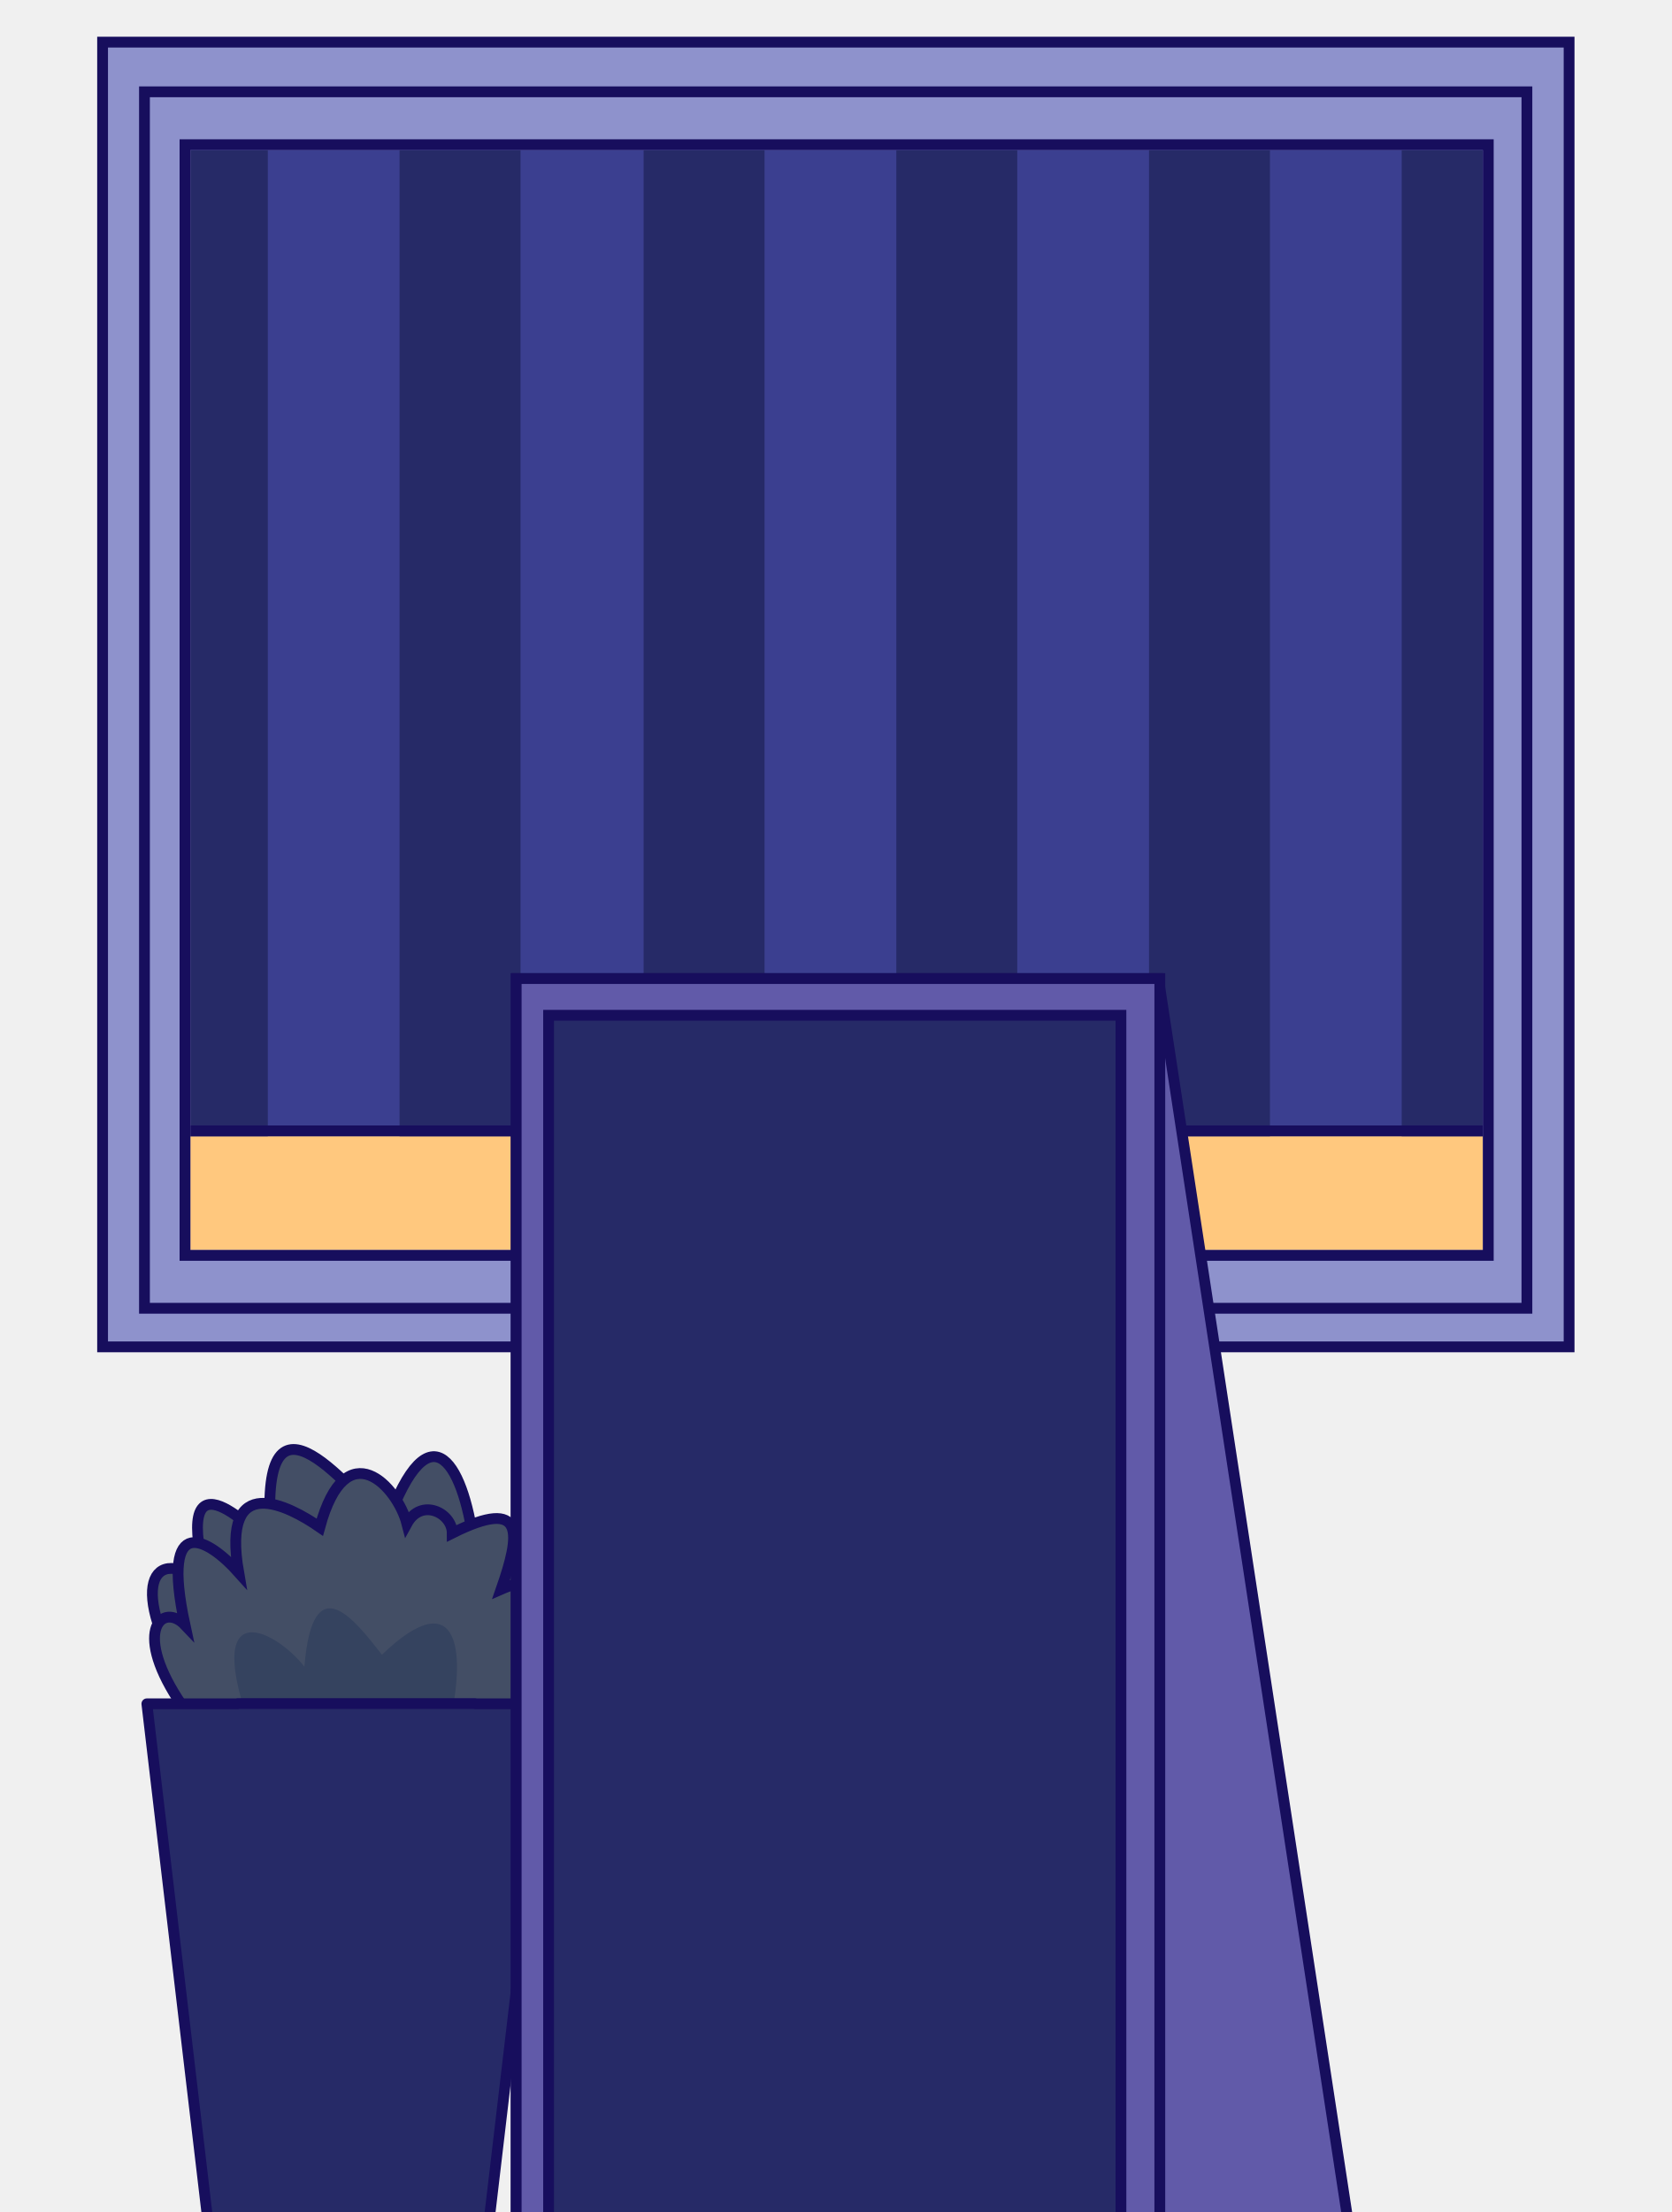
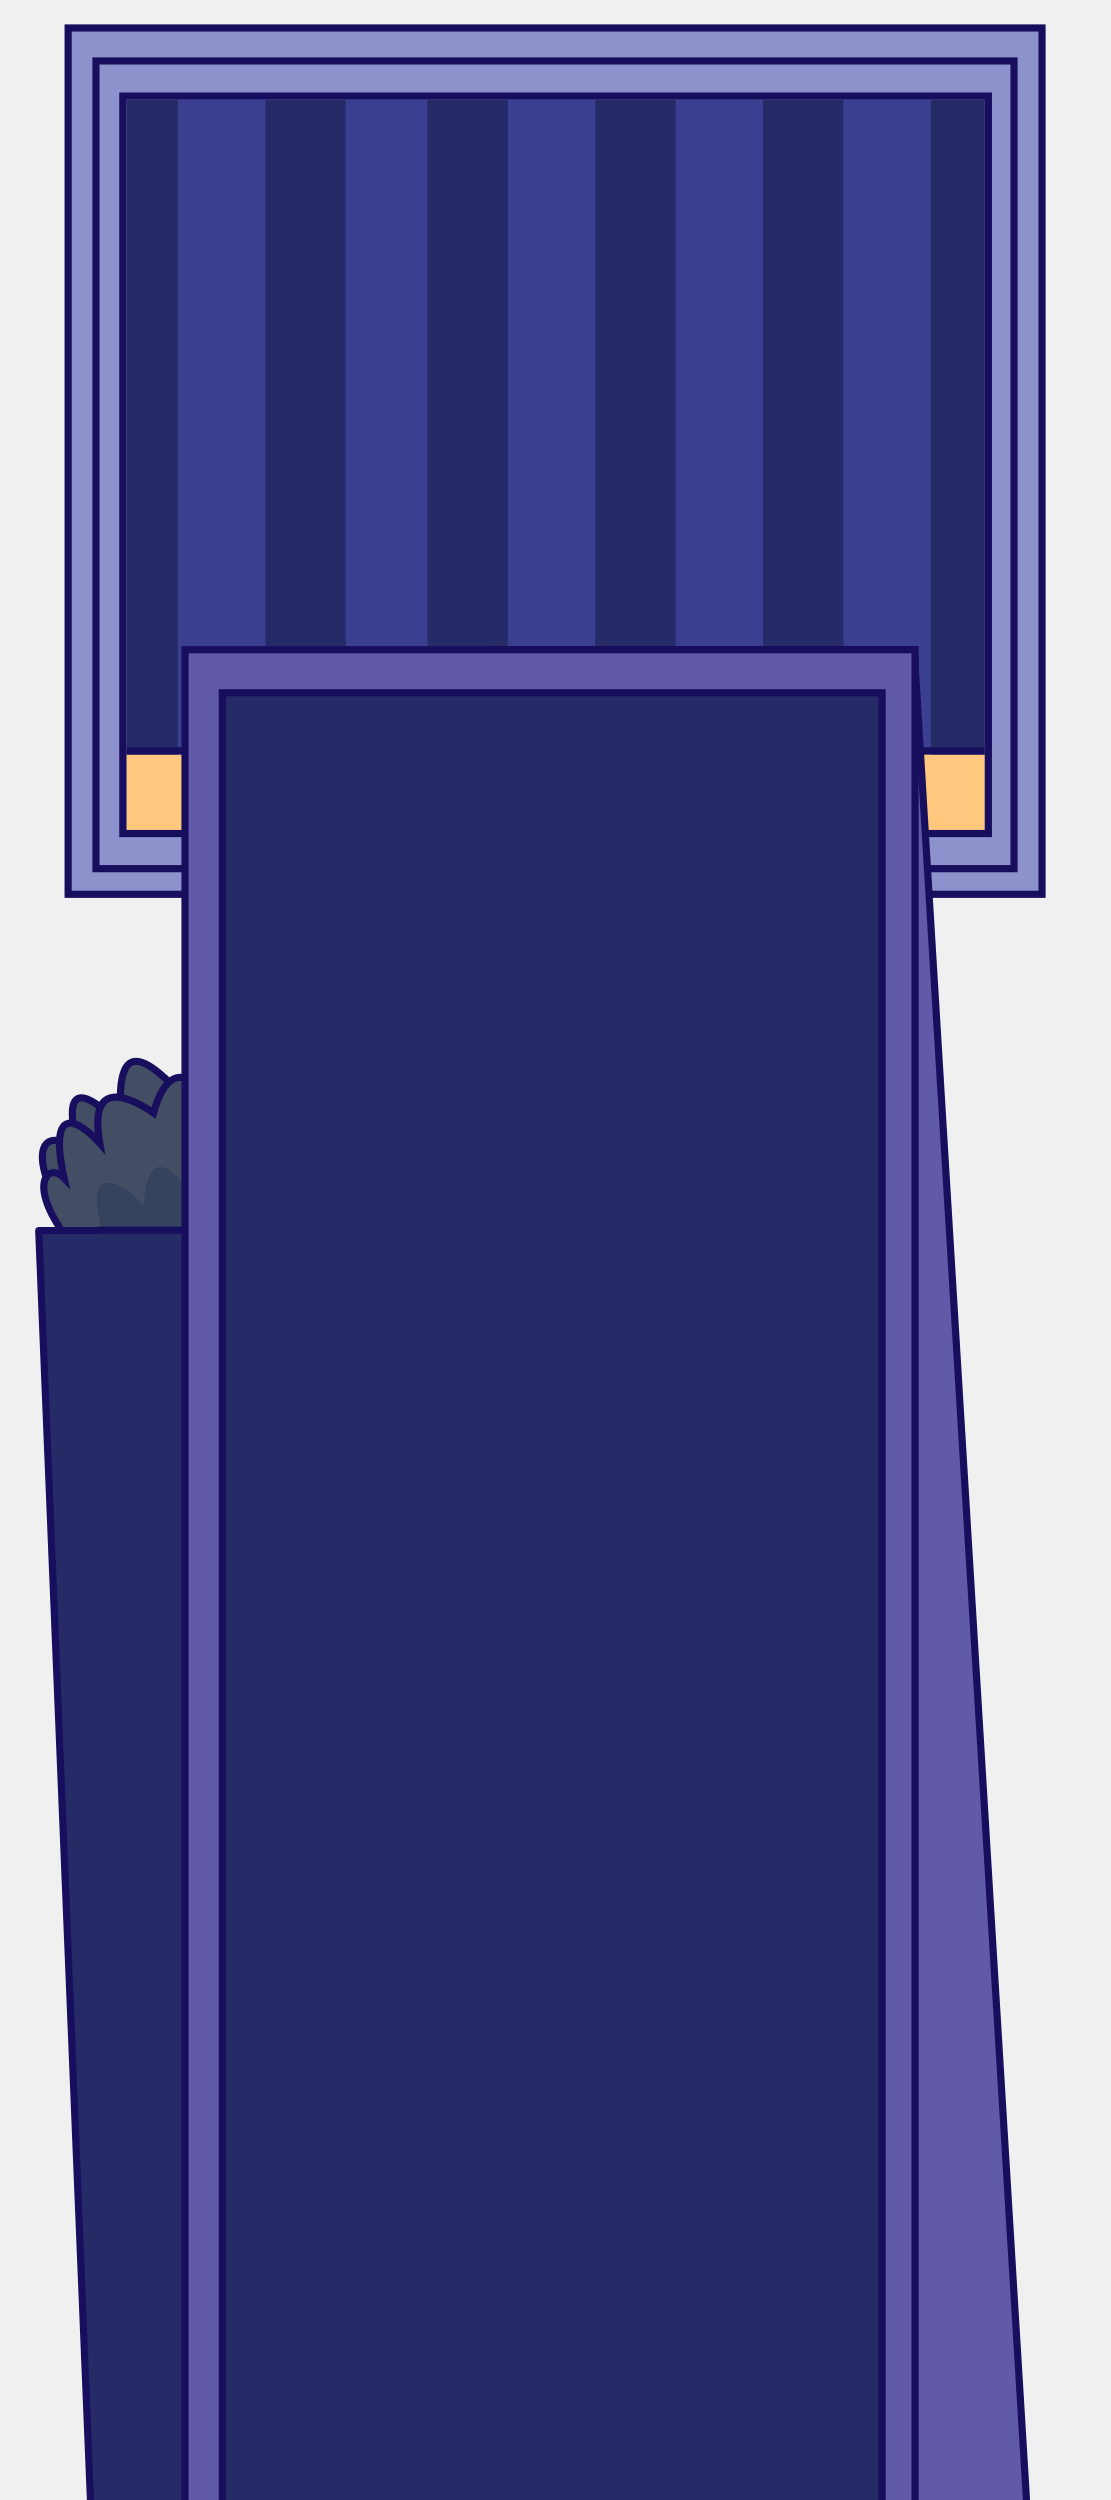
- <svg xmlns="http://www.w3.org/2000/svg" width="774" height="1024" viewBox="0 0 774 1024" fill="none">
+ <svg xmlns="http://www.w3.org/2000/svg" width="774" height="1743" viewBox="0 0 774 1743" fill="none">
  <g clip-path="url(#clip0_107_4407)">
    <rect x="47.5" y="19.5" width="679" height="604" fill="#8E92CC" stroke="#170E5D" stroke-width="5" />
    <rect x="78" y="57" width="614" height="540" fill="#FFC87E" />
    <g clip-path="url(#clip1_107_4407)">
      <rect x="80" y="52" width="658" height="501" fill="#3B3F90" />
      <path d="M677 38L677 596" stroke="#262A67" stroke-width="56" />
      <path d="M560 38L560 596" stroke="#262A67" stroke-width="56" />
      <path d="M443 26L443 584" stroke="#262A67" stroke-width="56" />
      <path d="M326 26L326 584" stroke="#262A67" stroke-width="56" />
      <path d="M213 26L213 584" stroke="#262A67" stroke-width="56" />
      <path d="M96 26L96 584" stroke="#262A67" stroke-width="56" />
    </g>
    <rect x="82.5" y="54.5" width="607" height="469" stroke="#170E5D" stroke-width="5" />
    <mask id="path-12-inside-1_107_4407" fill="white">
      <path fill-rule="evenodd" clip-rule="evenodd" d="M709.465 40H64.388V608.134H709.465V40ZM686.584 69.485H88.149V578.651H686.584V69.485Z" />
    </mask>
    <path fill-rule="evenodd" clip-rule="evenodd" d="M709.465 40H64.388V608.134H709.465V40ZM686.584 69.485H88.149V578.651H686.584V69.485Z" fill="#8E92CC" />
    <path d="M64.388 40V35H59.388V40H64.388ZM709.465 40H714.465V35H709.465V40ZM64.388 608.134H59.388V613.134H64.388V608.134ZM709.465 608.134V613.134H714.465V608.134H709.465ZM88.149 69.485V64.485H83.149V69.485H88.149ZM686.584 69.485H691.584V64.485H686.584V69.485ZM88.149 578.651H83.149V583.651H88.149V578.651ZM686.584 578.651V583.651H691.584V578.651H686.584ZM64.388 45H709.465V35H64.388V45ZM69.388 608.134V40H59.388V608.134H69.388ZM709.465 603.134H64.388V613.134H709.465V603.134ZM704.465 40V608.134H714.465V40H704.465ZM88.149 74.485H686.584V64.485H88.149V74.485ZM93.149 578.651V69.485H83.149V578.651H93.149ZM686.584 573.651H88.149V583.651H686.584V573.651ZM681.584 69.485V578.651H691.584V69.485H681.584Z" fill="#170E5D" mask="url(#path-12-inside-1_107_4407)" />
-     <path d="M236.451 748.974C283.292 726.879 254.495 779.171 233.689 803.107C191.709 805.316 108.412 813.381 86.759 779.355C59.692 736.822 69.083 712.518 96.149 734.06C78.473 668.88 115.482 705.888 125.977 716.384C117.691 632.424 159.672 687.109 179.005 705.888C199.442 648.995 215.461 678.822 219.88 718.593C262.413 681.032 265.174 716.384 236.451 748.974Z" fill="#434E65" stroke="#170E5D" stroke-width="5" />
-     <path d="M232.033 735.717C270.036 718.925 246.946 783.773 232.033 808.078C202.757 824.649 103.33 819.125 82.34 786.536C61.35 753.947 75.711 741.794 85.654 752.289C74.054 698.709 96.7 712.517 110.51 727.984C102.225 680.479 133.71 697.051 148.071 706.994C160.224 662.252 183.976 688.213 188.395 705.337C195.023 693.185 209.385 700.365 209.385 709.755C243.632 692.632 240.87 710.308 232.033 735.717Z" fill="#434E65" stroke="#170E5D" stroke-width="5" />
-     <path d="M176.843 766.02C212.195 731.994 217.719 763.259 206.119 806.344C187.157 815.562 141.643 812.103 119.9 810.287C90.072 735.717 126.578 753.316 140.939 771.544C144.806 724.04 164.691 750.554 176.843 766.02Z" fill="#35435F" />
-     <path fill-rule="evenodd" clip-rule="evenodd" d="M220.001 788.636H110.001V788.745H68.001L110.001 1144.81V1146.64H220.001V1082.75L254.682 788.745H220.001V788.636Z" fill="#262A67" />
-     <path d="M110.001 788.636H107.501C107.501 787.255 108.62 786.136 110.001 786.136V788.636ZM220.001 788.636V786.136C221.382 786.136 222.501 787.255 222.501 788.636H220.001ZM110.001 788.745H112.501C112.501 790.126 111.382 791.245 110.001 791.245V788.745ZM68.001 788.745L65.518 789.038C65.434 788.329 65.658 787.618 66.132 787.084C66.607 786.55 67.287 786.245 68.001 786.245V788.745ZM110.001 1144.81L112.484 1144.51C112.495 1144.61 112.501 1144.71 112.501 1144.81H110.001ZM110.001 1146.64V1149.14C108.62 1149.14 107.501 1148.02 107.501 1146.64H110.001ZM220.001 1146.64H222.501C222.501 1148.02 221.382 1149.14 220.001 1149.14V1146.64ZM220.001 1082.75H217.501C217.501 1082.66 217.507 1082.56 217.518 1082.46L220.001 1082.75ZM254.682 788.745V786.245C255.396 786.245 256.076 786.55 256.55 787.084C257.025 787.618 257.248 788.329 257.164 789.038L254.682 788.745ZM220.001 788.745V791.245C218.62 791.245 217.501 790.126 217.501 788.745H220.001ZM110.001 786.136H220.001V791.136H110.001V786.136ZM107.501 788.745V788.636H112.501V788.745H107.501ZM68.001 786.245H110.001V791.245H68.001V786.245ZM107.518 1145.1L65.518 789.038L70.484 788.452L112.484 1144.51L107.518 1145.1ZM107.501 1146.64V1144.81H112.501V1146.64H107.501ZM220.001 1149.14H110.001V1144.14H220.001V1149.14ZM222.501 1082.75V1146.64H217.501V1082.75H222.501ZM257.164 789.038L222.484 1083.05L217.518 1082.46L252.199 788.452L257.164 789.038ZM220.001 786.245H254.682V791.245H220.001V786.245ZM222.501 788.636V788.745H217.501V788.636H222.501Z" fill="#170E5D" />
-     <path d="M239 453H536.361L629 1060H239V453Z" fill="#615AA9" stroke="#170E5D" stroke-width="5" />
-     <rect x="239" y="453" width="298" height="607" fill="#615AA9" stroke="#170E5D" stroke-width="5" />
-     <rect x="254" y="470" width="265" height="607" fill="#262A67" stroke="#170E5D" stroke-width="5" />
+     <path d="M195.451 817.974C242.292 795.879 213.495 848.171 192.689 872.107C150.709 874.316 67.412 882.381 45.759 848.355C18.692 805.822 28.083 781.518 55.149 803.06C37.473 737.88 74.482 774.888 84.977 785.384C76.691 701.424 118.672 756.109 138.005 774.888C158.442 717.995 174.461 747.822 178.88 787.593C221.413 750.032 224.174 785.384 195.451 817.974Z" fill="#434E65" stroke="#170E5D" stroke-width="5" />
+     <path d="M191.033 804.717C229.036 787.925 205.946 852.773 191.033 877.078C161.757 893.649 62.33 888.125 41.34 855.536C20.35 822.947 34.711 810.794 44.654 821.289C33.054 767.709 55.7 781.517 69.51 796.984C61.225 749.479 92.71 766.051 107.071 775.994C119.224 731.252 142.976 757.213 147.395 774.337C154.023 762.185 168.385 769.365 168.385 778.755C202.632 761.632 199.87 779.308 191.033 804.717Z" fill="#434E65" stroke="#170E5D" stroke-width="5" />
+     <path d="M135.843 835.02C171.195 800.994 176.719 832.259 165.119 875.344C146.157 884.562 100.643 881.103 78.9 879.287C49.072 804.717 85.578 822.316 99.939 840.544C103.806 793.04 123.691 819.554 135.843 835.02Z" fill="#35435F" />
+     <path fill-rule="evenodd" clip-rule="evenodd" d="M179.001 857.636H69.001V857.952H27.001L69.001 1888.7V1894H179.001V1709.07L213.682 857.952H179.001V857.636Z" fill="#262A67" />
+     <path d="M69.001 857.636H66.501C66.501 856.255 67.62 855.136 69.001 855.136V857.636ZM179.001 857.636V855.136C180.382 855.136 181.501 856.255 181.501 857.636H179.001ZM69.001 857.952H71.501C71.501 859.333 70.382 860.452 69.001 860.452V857.952ZM27.001 857.952L24.503 858.054C24.475 857.374 24.726 856.712 25.198 856.221C25.669 855.73 26.32 855.452 27.001 855.452V857.952ZM69.001 1888.7L71.499 1888.6C71.5 1888.63 71.501 1888.67 71.501 1888.7H69.001ZM69.001 1894V1896.5C67.62 1896.5 66.501 1895.38 66.501 1894H69.001ZM179.001 1894H181.501C181.501 1895.38 180.382 1896.5 179.001 1896.5V1894ZM179.001 1709.07H176.501C176.501 1709.04 176.502 1709 176.503 1708.97L179.001 1709.07ZM213.682 857.952V855.452C214.362 855.452 215.014 855.73 215.485 856.221C215.956 856.712 216.207 857.374 216.18 858.054L213.682 857.952ZM179.001 857.952V860.452C177.62 860.452 176.501 859.333 176.501 857.952H179.001ZM69.001 855.136H179.001V860.136H69.001V855.136ZM66.501 857.952V857.636H71.501V857.952H66.501ZM27.001 855.452H69.001V860.452H27.001V855.452ZM66.503 1888.8L24.503 858.054L29.499 857.851L71.499 1888.6L66.503 1888.8ZM66.501 1894V1888.7H71.501V1894H66.501ZM179.001 1896.5H69.001V1891.5H179.001V1896.5ZM181.501 1709.07V1894H176.501V1709.07H181.501ZM216.18 858.054L181.499 1709.17L176.503 1708.97L211.184 857.851L216.18 858.054ZM179.001 855.452H213.682V860.452H179.001V855.452ZM181.501 857.636V857.952H176.501V857.636H181.501Z" fill="#170E5D" />
+     <path d="M340 453H637.361L730 1979H340V453Z" fill="#615AA9" stroke="#170E5D" stroke-width="5" />
+     <rect x="129" y="453" width="509" height="1526" fill="#615AA9" stroke="#170E5D" stroke-width="5" />
+     <rect x="155" y="483" width="460" height="1526" fill="#262A67" stroke="#170E5D" stroke-width="5" />
  </g>
  <defs>
    <clipPath id="clip0_107_4407">
-       <rect width="774" height="1024" fill="white" />
+       <rect width="774" height="1743" fill="white" />
    </clipPath>
    <clipPath id="clip1_107_4407">
      <rect x="80" y="52" width="612" height="474" fill="white" />
    </clipPath>
  </defs>
</svg>
